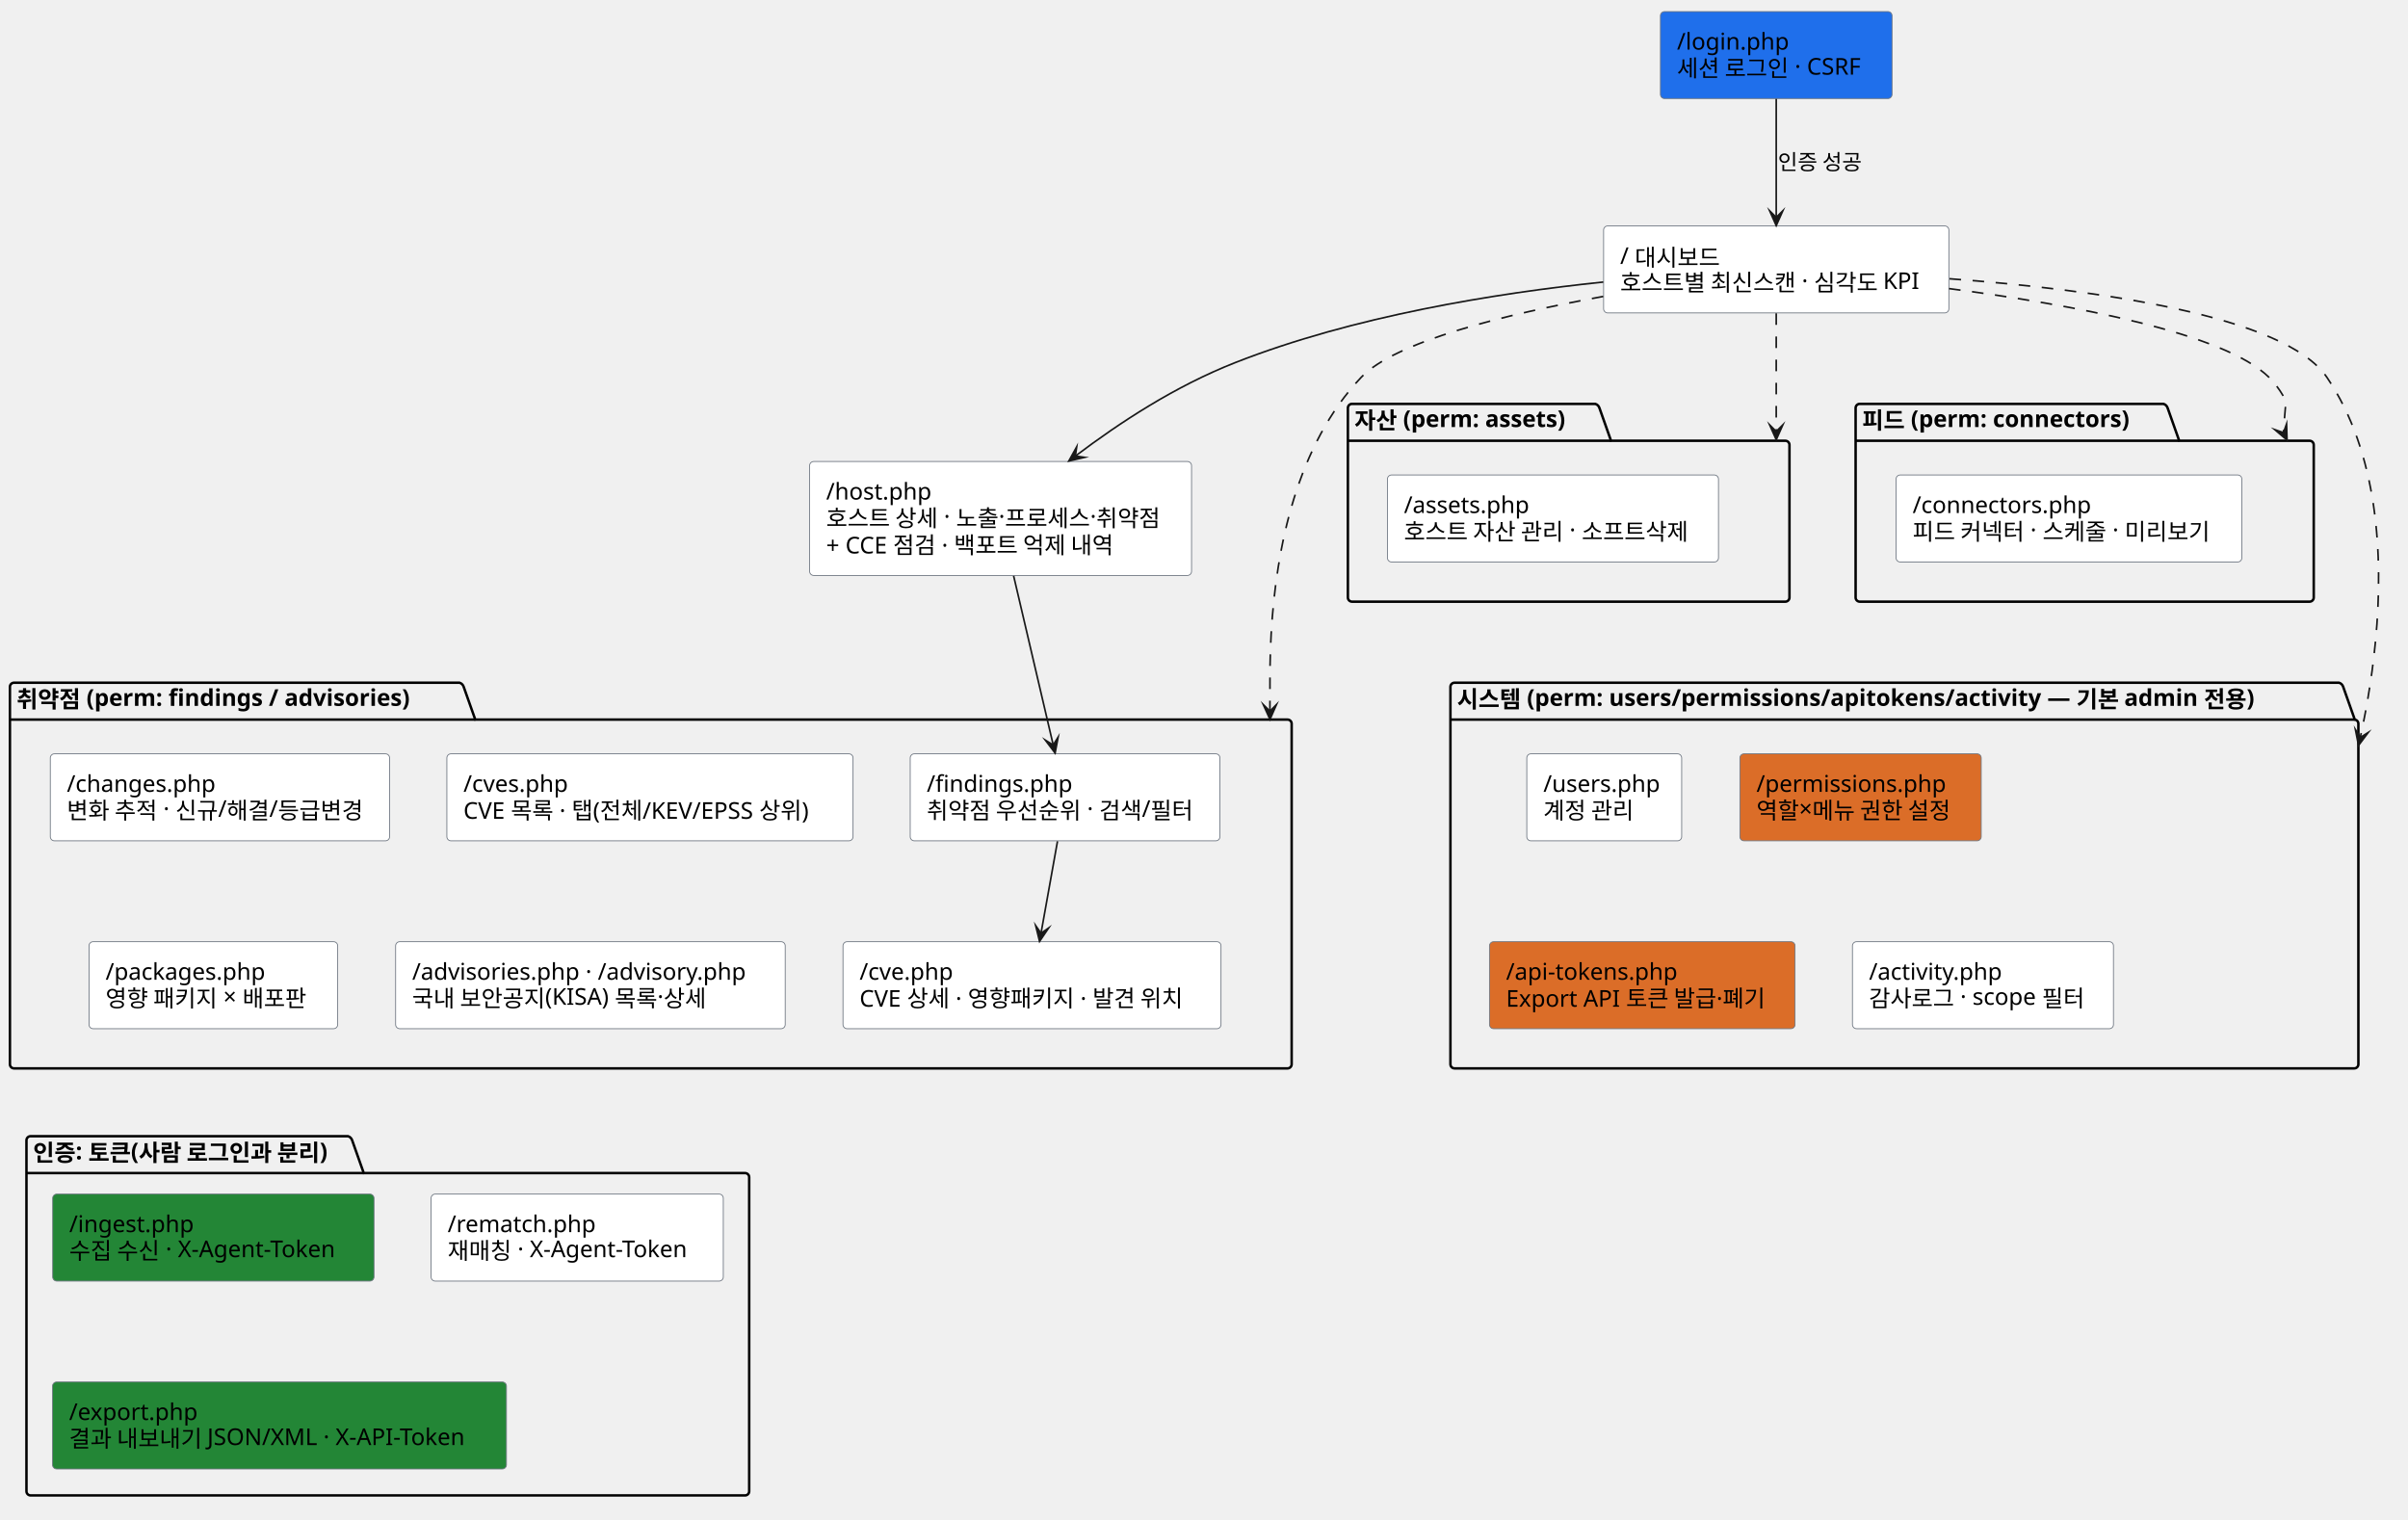
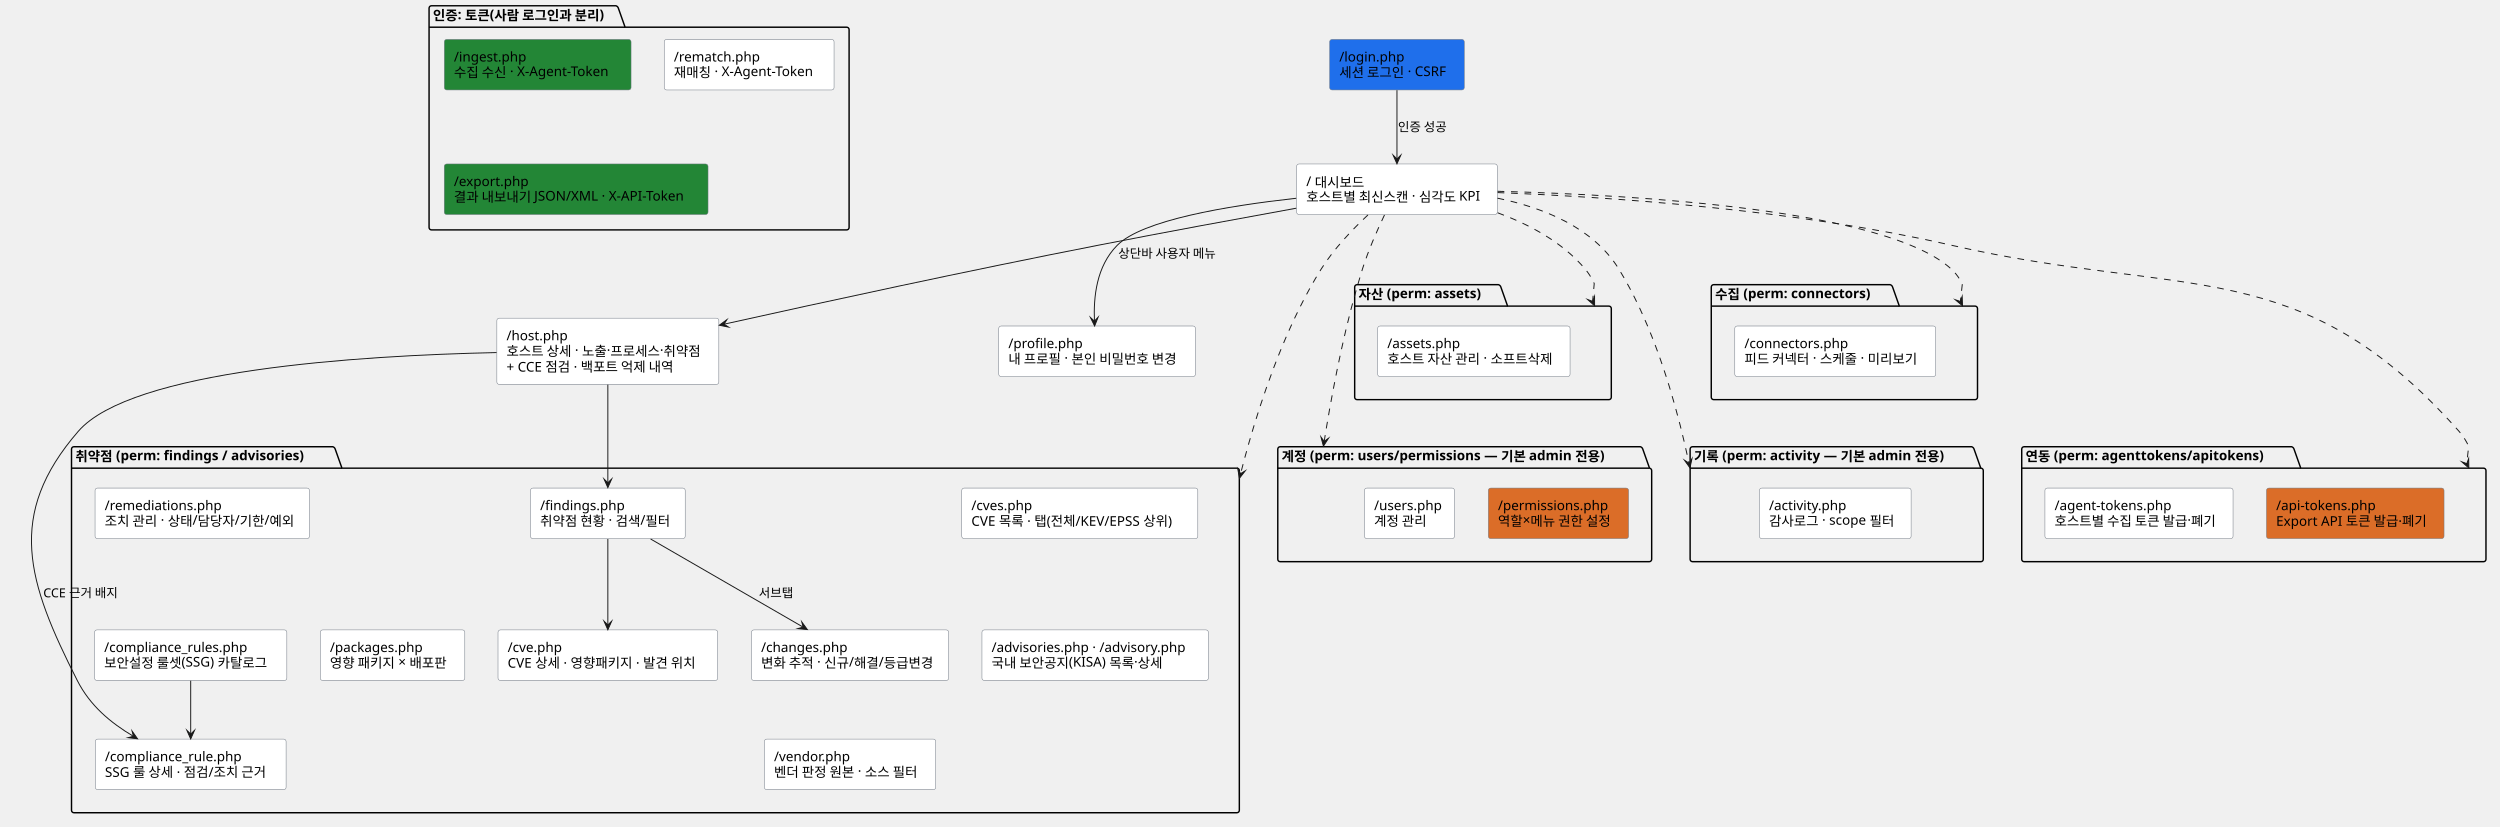
- <svg xmlns="http://www.w3.org/2000/svg" contentStyleType="text/css" data-diagram-type="DESCRIPTION" height="919px" preserveAspectRatio="none" style="width:1456px;height:919px;background:#FFFFFF;" version="1.1" viewBox="0 0 1456 919" width="1456px" zoomAndPan="magnify">
+ <svg xmlns="http://www.w3.org/2000/svg" contentStyleType="text/css" data-diagram-type="DESCRIPTION" height="860px" preserveAspectRatio="none" style="width:2601px;height:860px;background:#FFFFFF;" version="1.1" viewBox="0 0 2601 860" width="2601px" zoomAndPan="magnify">
  <defs />
  <g>
-     <g class="cluster" data-qualified-name="Vuln" data-source-line="14" id="ent0004">
-       <path d="M8.5,412.78 L277.868,412.78 A3.75,3.75 0 0 1 280.368,415.28 L287.368,435.077 L778.5,435.077 A2.5,2.5 0 0 1 781,437.577 L781,643.47 A2.5,2.5 0 0 1 778.5,645.97 L8.5,645.97 A2.5,2.5 0 0 1 6,643.47 L6,415.28 A2.5,2.5 0 0 1 8.5,412.78" fill="none" style="stroke:#000000;stroke-width:1.5;" />
-       <line style="stroke:#000000;stroke-width:1.5;" x1="6" x2="287.368" y1="435.077" y2="435.077" />
-       <text fill="#000000" font-family="sans-serif" font-size="14" font-weight="700" lengthAdjust="spacing" textLength="268.368" x="10" y="427.775">취약점 (perm: findings / advisories)</text>
-     </g>
-     <g class="cluster" data-qualified-name="Asset" data-source-line="23" id="ent0011">
-       <path d="M817.5,244.19 L964.606,244.19 A3.75,3.75 0 0 1 967.106,246.69 L974.106,266.487 L1079.5,266.487 A2.5,2.5 0 0 1 1082,268.987 L1082,361.28 A2.5,2.5 0 0 1 1079.5,363.78 L817.5,363.78 A2.5,2.5 0 0 1 815,361.28 L815,246.69 A2.5,2.5 0 0 1 817.5,244.19" fill="none" style="stroke:#000000;stroke-width:1.5;" />
-       <line style="stroke:#000000;stroke-width:1.5;" x1="815" x2="974.106" y1="266.487" y2="266.487" />
-       <text fill="#000000" font-family="sans-serif" font-size="14" font-weight="700" lengthAdjust="spacing" textLength="146.106" x="819" y="259.185">자산 (perm: assets)</text>
-     </g>
-     <g class="cluster" data-qualified-name="Feed" data-source-line="27" id="ent0013">
-       <path d="M1124.5,244.19 L1308.165,244.19 A3.75,3.75 0 0 1 1310.665,246.69 L1317.665,266.487 L1396.5,266.487 A2.5,2.5 0 0 1 1399,268.987 L1399,361.28 A2.5,2.5 0 0 1 1396.5,363.78 L1124.5,363.78 A2.5,2.5 0 0 1 1122,361.28 L1122,246.69 A2.5,2.5 0 0 1 1124.5,244.19" fill="none" style="stroke:#000000;stroke-width:1.5;" />
-       <line style="stroke:#000000;stroke-width:1.5;" x1="1122" x2="1317.665" y1="266.487" y2="266.487" />
-       <text fill="#000000" font-family="sans-serif" font-size="14" font-weight="700" lengthAdjust="spacing" textLength="182.665" x="1126" y="259.185">피드 (perm: connectors)</text>
-     </g>
-     <g class="cluster" data-qualified-name="Sys" data-source-line="31" id="ent0015">
-       <path d="M879.5,412.78 L1414.317,412.78 A3.75,3.75 0 0 1 1416.817,415.28 L1423.817,435.077 L1423.5,435.077 A2.5,2.5 0 0 1 1426,437.577 L1426,643.47 A2.5,2.5 0 0 1 1423.5,645.97 L879.5,645.97 A2.5,2.5 0 0 1 877,643.47 L877,415.28 A2.5,2.5 0 0 1 879.5,412.78" fill="none" style="stroke:#000000;stroke-width:1.5;" />
-       <line style="stroke:#000000;stroke-width:1.5;" x1="877" x2="1423.817" y1="435.077" y2="435.077" />
-       <text fill="#000000" font-family="sans-serif" font-size="14" font-weight="700" lengthAdjust="spacing" textLength="533.817" x="881" y="427.775">시스템 (perm: users/permissions/apitokens/activity — 기본 admin 전용)</text>
-     </g>
-     <g class="cluster" data-qualified-name="API" data-source-line="38" id="ent0020">
-       <path d="M18.5,686.97 L210.437,686.97 A3.75,3.75 0 0 1 212.937,689.47 L219.937,709.267 L450.5,709.267 A2.5,2.5 0 0 1 453,711.767 L453,901.66 A2.5,2.5 0 0 1 450.5,904.16 L18.5,904.16 A2.5,2.5 0 0 1 16,901.66 L16,689.47 A2.5,2.5 0 0 1 18.5,686.97" fill="none" style="stroke:#000000;stroke-width:1.5;" />
-       <line style="stroke:#000000;stroke-width:1.5;" x1="16" x2="219.937" y1="709.267" y2="709.267" />
-       <text fill="#000000" font-family="sans-serif" font-size="14" font-weight="700" lengthAdjust="spacing" textLength="190.937" x="20" y="701.965">인증: 토큰(사람 로그인과 분리)</text>
-     </g>
-     <g class="entity" data-qualified-name="Vuln.FIND" data-source-line="15" id="ent0005">
-       <rect fill="#FFFFFF" height="52.594" rx="2.5" ry="2.5" style="stroke:#6E7681;stroke-width:0.5;" width="187.277" x="550.36" y="455.78" />
-       <text fill="#000000" font-family="sans-serif" font-size="14" lengthAdjust="spacing" textLength="91.335" x="560.36" y="478.775">/findings.php</text>
-       <text fill="#000000" font-family="sans-serif" font-size="14" lengthAdjust="spacing" textLength="167.277" x="560.36" y="495.072">취약점 우선순위 · 검색/필터</text>
-     </g>
-     <g class="entity" data-qualified-name="Vuln.CHG" data-source-line="16" id="ent0006">
-       <rect fill="#FFFFFF" height="52.594" rx="2.5" ry="2.5" style="stroke:#6E7681;stroke-width:0.5;" width="205.154" x="30.42" y="455.78" />
-       <text fill="#000000" font-family="sans-serif" font-size="14" lengthAdjust="spacing" textLength="94.63" x="40.42" y="478.775">/changes.php</text>
-       <text fill="#000000" font-family="sans-serif" font-size="14" lengthAdjust="spacing" textLength="185.154" x="40.42" y="495.072">변화 추적 · 신규/해결/등급변경</text>
-     </g>
-     <g class="entity" data-qualified-name="Vuln.CVES" data-source-line="17" id="ent0007">
-       <rect fill="#FFFFFF" height="52.594" rx="2.5" ry="2.5" style="stroke:#6E7681;stroke-width:0.5;" width="245.591" x="270.2" y="455.78" />
-       <text fill="#000000" font-family="sans-serif" font-size="14" lengthAdjust="spacing" textLength="67.703" x="280.2" y="478.775">/cves.php</text>
-       <text fill="#000000" font-family="sans-serif" font-size="14" lengthAdjust="spacing" textLength="225.591" x="280.2" y="495.072">CVE 목록 · 탭(전체/KEV/EPSS 상위)</text>
-     </g>
-     <g class="entity" data-qualified-name="Vuln.CVE" data-source-line="18" id="ent0008">
-       <rect fill="#FFFFFF" height="52.594" rx="2.5" ry="2.5" style="stroke:#6E7681;stroke-width:0.5;" width="228.559" x="509.72" y="569.38" />
-       <text fill="#000000" font-family="sans-serif" font-size="14" lengthAdjust="spacing" textLength="60.409" x="519.72" y="592.375">/cve.php</text>
-       <text fill="#000000" font-family="sans-serif" font-size="14" lengthAdjust="spacing" textLength="208.559" x="519.72" y="608.672">CVE 상세 · 영향패키지 · 발견 위치</text>
-     </g>
-     <g class="entity" data-qualified-name="Vuln.PKG" data-source-line="19" id="ent0009">
-       <rect fill="#FFFFFF" height="52.594" rx="2.5" ry="2.5" style="stroke:#6E7681;stroke-width:0.5;" width="150.361" x="53.82" y="569.38" />
-       <text fill="#000000" font-family="sans-serif" font-size="14" lengthAdjust="spacing" textLength="102.457" x="63.82" y="592.375">/packages.php</text>
-       <text fill="#000000" font-family="sans-serif" font-size="14" lengthAdjust="spacing" textLength="130.361" x="63.82" y="608.672">영향 패키지 × 배포판</text>
-     </g>
-     <g class="entity" data-qualified-name="Vuln.ADV" data-source-line="20" id="ent0010">
-       <rect fill="#FFFFFF" height="52.594" rx="2.5" ry="2.5" style="stroke:#6E7681;stroke-width:0.5;" width="235.571" x="239.21" y="569.38" />
-       <text fill="#000000" font-family="sans-serif" font-size="14" lengthAdjust="spacing" textLength="215.571" x="249.21" y="592.375">/advisories.php · /advisory.php</text>
-       <text fill="#000000" font-family="sans-serif" font-size="14" lengthAdjust="spacing" textLength="187.647" x="249.21" y="608.672">국내 보안공지(KISA) 목록·상세</text>
-     </g>
-     <g class="entity" data-qualified-name="Asset.ASSETS" data-source-line="24" id="ent0012">
-       <rect fill="#FFFFFF" height="52.594" rx="2.5" ry="2.5" style="stroke:#6E7681;stroke-width:0.5;" width="200.17" x="838.91" y="287.19" />
-       <text fill="#000000" font-family="sans-serif" font-size="14" lengthAdjust="spacing" textLength="80.377" x="848.91" y="310.185">/assets.php</text>
-       <text fill="#000000" font-family="sans-serif" font-size="14" lengthAdjust="spacing" textLength="180.17" x="848.91" y="326.482">호스트 자산 관리 · 소프트삭제</text>
-     </g>
-     <g class="entity" data-qualified-name="Feed.CONN" data-source-line="28" id="ent0014">
-       <rect fill="#FFFFFF" height="52.594" rx="2.5" ry="2.5" style="stroke:#6E7681;stroke-width:0.5;" width="209.071" x="1146.46" y="287.19" />
-       <text fill="#000000" font-family="sans-serif" font-size="14" lengthAdjust="spacing" textLength="113.237" x="1156.46" y="310.185">/connectors.php</text>
-       <text fill="#000000" font-family="sans-serif" font-size="14" lengthAdjust="spacing" textLength="189.071" x="1156.46" y="326.482">피드 커넥터 · 스케줄 · 미리보기</text>
-     </g>
-     <g class="entity" data-qualified-name="Sys.USERS" data-source-line="32" id="ent0016">
-       <rect fill="#FFFFFF" height="52.594" rx="2.5" ry="2.5" style="stroke:#6E7681;stroke-width:0.5;" width="93.644" x="923.18" y="455.78" />
-       <text fill="#000000" font-family="sans-serif" font-size="14" lengthAdjust="spacing" textLength="73.644" x="933.18" y="478.775">/users.php</text>
-       <text fill="#000000" font-family="sans-serif" font-size="14" lengthAdjust="spacing" textLength="57.09" x="933.18" y="495.072">계정 관리</text>
-     </g>
-     <g class="entity" data-qualified-name="Sys.PERM" data-source-line="33" id="ent0017">
-       <rect fill="#DB6D28" height="52.594" rx="2.5" ry="2.5" style="stroke:#6E7681;stroke-width:0.5;" width="145.91" x="1052.04" y="455.78" />
-       <text fill="#000000" font-family="sans-serif" font-size="14" lengthAdjust="spacing" textLength="119.807" x="1062.04" y="478.775">/permissions.php</text>
-       <text fill="#000000" font-family="sans-serif" font-size="14" lengthAdjust="spacing" textLength="125.91" x="1062.04" y="495.072">역할×메뉴 권한 설정</text>
-     </g>
-     <g class="entity" data-qualified-name="Sys.TOK" data-source-line="34" id="ent0018">
-       <rect fill="#DB6D28" height="52.594" rx="2.5" ry="2.5" style="stroke:#6E7681;stroke-width:0.5;" width="184.737" x="900.63" y="569.38" />
-       <text fill="#000000" font-family="sans-serif" font-size="14" lengthAdjust="spacing" textLength="109.163" x="910.63" y="592.375">/api-tokens.php</text>
-       <text fill="#000000" font-family="sans-serif" font-size="14" lengthAdjust="spacing" textLength="164.737" x="910.63" y="608.672">Export API 토큰 발급·폐기</text>
-     </g>
-     <g class="entity" data-qualified-name="Sys.ACT" data-source-line="35" id="ent0019">
-       <rect fill="#FFFFFF" height="52.594" rx="2.5" ry="2.5" style="stroke:#6E7681;stroke-width:0.5;" width="157.817" x="1120.09" y="569.38" />
-       <text fill="#000000" font-family="sans-serif" font-size="14" lengthAdjust="spacing" textLength="87.418" x="1130.09" y="592.375">/activity.php</text>
-       <text fill="#000000" font-family="sans-serif" font-size="14" lengthAdjust="spacing" textLength="137.817" x="1130.09" y="608.672">감사로그 · scope 필터</text>
-     </g>
-     <g class="entity" data-qualified-name="API.ING" data-source-line="39" id="ent0021">
-       <rect fill="#238636" height="52.594" rx="2.5" ry="2.5" style="stroke:#6E7681;stroke-width:0.5;" width="194.285" x="31.86" y="721.97" />
-       <text fill="#000000" font-family="sans-serif" font-size="14" lengthAdjust="spacing" textLength="78.859" x="41.86" y="744.965">/ingest.php</text>
-       <text fill="#000000" font-family="sans-serif" font-size="14" lengthAdjust="spacing" textLength="174.285" x="41.86" y="761.262">수집 수신 · X-Agent-Token</text>
-     </g>
-     <g class="entity" data-qualified-name="API.REM" data-source-line="40" id="ent0022">
-       <rect fill="#FFFFFF" height="52.594" rx="2.5" ry="2.5" style="stroke:#6E7681;stroke-width:0.5;" width="176.675" x="260.66" y="721.97" />
-       <text fill="#000000" font-family="sans-serif" font-size="14" lengthAdjust="spacing" textLength="94.459" x="270.66" y="744.965">/rematch.php</text>
-       <text fill="#000000" font-family="sans-serif" font-size="14" lengthAdjust="spacing" textLength="156.675" x="270.66" y="761.262">재매칭 · X-Agent-Token</text>
-     </g>
-     <g class="entity" data-qualified-name="API.EXP" data-source-line="41" id="ent0023">
-       <rect fill="#238636" height="52.594" rx="2.5" ry="2.5" style="stroke:#6E7681;stroke-width:0.5;" width="274.459" x="31.77" y="835.57" />
-       <text fill="#000000" font-family="sans-serif" font-size="14" lengthAdjust="spacing" textLength="81.409" x="41.77" y="858.565">/export.php</text>
-       <text fill="#000000" font-family="sans-serif" font-size="14" lengthAdjust="spacing" textLength="254.459" x="41.77" y="874.862">결과 내보내기 JSON/XML · X-API-Token</text>
+     <g class="cluster" data-qualified-name="Vuln" data-source-line="16" id="ent0005">
+       <path d="M76.9,464.78 L346.267,464.78 A3.75,3.75 0 0 1 348.767,467.28 L355.767,487.077 L1286.9,487.077 A2.5,2.5 0 0 1 1289.4,489.577 L1289.4,843.06 A2.5,2.5 0 0 1 1286.9,845.56 L76.9,845.56 A2.5,2.5 0 0 1 74.4,843.06 L74.4,467.28 A2.5,2.5 0 0 1 76.9,464.78" fill="none" style="stroke:#000000;stroke-width:1.5;" />
+       <line style="stroke:#000000;stroke-width:1.5;" x1="74.4" x2="355.767" y1="487.077" y2="487.077" />
+       <text fill="#000000" font-family="sans-serif" font-size="14" font-weight="700" lengthAdjust="spacing" textLength="268.368" x="78.4" y="479.775">취약점 (perm: findings / advisories)</text>
+     </g>
+     <g class="cluster" data-qualified-name="Asset" data-source-line="29" id="ent0016">
+       <path d="M1411.9,296.18 L1559.006,296.18 A3.75,3.75 0 0 1 1561.506,298.68 L1568.506,318.477 L1673.9,318.477 A2.5,2.5 0 0 1 1676.4,320.977 L1676.4,413.28 A2.5,2.5 0 0 1 1673.9,415.78 L1411.9,415.78 A2.5,2.5 0 0 1 1409.4,413.28 L1409.4,298.68 A2.5,2.5 0 0 1 1411.9,296.18" fill="none" style="stroke:#000000;stroke-width:1.5;" />
+       <line style="stroke:#000000;stroke-width:1.5;" x1="1409.4" x2="1568.506" y1="318.477" y2="318.477" />
+       <text fill="#000000" font-family="sans-serif" font-size="14" font-weight="700" lengthAdjust="spacing" textLength="146.106" x="1413.4" y="311.175">자산 (perm: assets)</text>
+     </g>
+     <g class="cluster" data-qualified-name="Feed" data-source-line="33" id="ent0018">
+       <path d="M1782.9,296.18 L1966.565,296.18 A3.75,3.75 0 0 1 1969.065,298.68 L1976.065,318.477 L2054.9,318.477 A2.5,2.5 0 0 1 2057.4,320.977 L2057.4,413.28 A2.5,2.5 0 0 1 2054.9,415.78 L1782.9,415.78 A2.5,2.5 0 0 1 1780.4,413.28 L1780.4,298.68 A2.5,2.5 0 0 1 1782.9,296.18" fill="none" style="stroke:#000000;stroke-width:1.5;" />
+       <line style="stroke:#000000;stroke-width:1.5;" x1="1780.4" x2="1976.065" y1="318.477" y2="318.477" />
+       <text fill="#000000" font-family="sans-serif" font-size="14" font-weight="700" lengthAdjust="spacing" textLength="182.665" x="1784.4" y="311.175">수집 (perm: connectors)</text>
+     </g>
+     <g class="cluster" data-qualified-name="Acct" data-source-line="37" id="ent0020">
+       <path d="M1331.9,464.78 L1706.666,464.78 A3.75,3.75 0 0 1 1709.166,467.28 L1716.166,487.077 L1715.9,487.077 A2.5,2.5 0 0 1 1718.4,489.577 L1718.4,581.87 A2.5,2.5 0 0 1 1715.9,584.37 L1331.9,584.37 A2.5,2.5 0 0 1 1329.4,581.87 L1329.4,467.28 A2.5,2.5 0 0 1 1331.9,464.78" fill="none" style="stroke:#000000;stroke-width:1.5;" />
+       <line style="stroke:#000000;stroke-width:1.5;" x1="1329.4" x2="1716.166" y1="487.077" y2="487.077" />
+       <text fill="#000000" font-family="sans-serif" font-size="14" font-weight="700" lengthAdjust="spacing" textLength="373.766" x="1333.4" y="479.775">계정 (perm: users/permissions — 기본 admin 전용)</text>
+     </g>
+     <g class="cluster" data-qualified-name="Integ" data-source-line="42" id="ent0023">
+       <path d="M2105.9,464.78 L2384.208,464.78 A3.75,3.75 0 0 1 2386.708,467.28 L2393.708,487.077 L2583.9,487.077 A2.5,2.5 0 0 1 2586.4,489.577 L2586.4,581.87 A2.5,2.5 0 0 1 2583.9,584.37 L2105.9,584.37 A2.5,2.5 0 0 1 2103.4,581.87 L2103.4,467.28 A2.5,2.5 0 0 1 2105.9,464.78" fill="none" style="stroke:#000000;stroke-width:1.5;" />
+       <line style="stroke:#000000;stroke-width:1.5;" x1="2103.4" x2="2393.708" y1="487.077" y2="487.077" />
+       <text fill="#000000" font-family="sans-serif" font-size="14" font-weight="700" lengthAdjust="spacing" textLength="277.308" x="2107.4" y="479.775">연동 (perm: agenttokens/apitokens)</text>
+     </g>
+     <g class="cluster" data-qualified-name="Rec" data-source-line="47" id="ent0026">
+       <path d="M1760.9,464.78 L2051.311,464.78 A3.75,3.75 0 0 1 2053.811,467.28 L2060.811,487.077 L2060.9,487.077 A2.5,2.5 0 0 1 2063.4,489.577 L2063.4,581.87 A2.5,2.5 0 0 1 2060.9,584.37 L1760.9,584.37 A2.5,2.5 0 0 1 1758.4,581.87 L1758.4,467.28 A2.5,2.5 0 0 1 1760.9,464.78" fill="none" style="stroke:#000000;stroke-width:1.5;" />
+       <line style="stroke:#000000;stroke-width:1.5;" x1="1758.4" x2="2060.811" y1="487.077" y2="487.077" />
+       <text fill="#000000" font-family="sans-serif" font-size="14" font-weight="700" lengthAdjust="spacing" textLength="289.411" x="1762.4" y="479.775">기록 (perm: activity — 기본 admin 전용)</text>
+     </g>
+     <g class="cluster" data-qualified-name="API" data-source-line="51" id="ent0028">
+       <path d="M448.9,6 L640.837,6 A3.75,3.75 0 0 1 643.337,8.5 L650.337,28.297 L880.9,28.297 A2.5,2.5 0 0 1 883.4,30.797 L883.4,236.68 A2.5,2.5 0 0 1 880.9,239.18 L448.9,239.18 A2.5,2.5 0 0 1 446.4,236.68 L446.4,8.5 A2.5,2.5 0 0 1 448.9,6" fill="none" style="stroke:#000000;stroke-width:1.5;" />
+       <line style="stroke:#000000;stroke-width:1.5;" x1="446.4" x2="650.337" y1="28.297" y2="28.297" />
+       <text fill="#000000" font-family="sans-serif" font-size="14" font-weight="700" lengthAdjust="spacing" textLength="190.937" x="450.4" y="20.995">인증: 토큰(사람 로그인과 분리)</text>
+     </g>
+     <g class="entity" data-qualified-name="Vuln.FIND" data-source-line="17" id="ent0006">
+       <rect fill="#FFFFFF" height="52.594" rx="2.5" ry="2.5" style="stroke:#6E7681;stroke-width:0.5;" width="160.957" x="551.93" y="507.78" />
+       <text fill="#000000" font-family="sans-serif" font-size="14" lengthAdjust="spacing" textLength="91.335" x="561.93" y="530.775">/findings.php</text>
+       <text fill="#000000" font-family="sans-serif" font-size="14" lengthAdjust="spacing" textLength="140.957" x="561.93" y="547.072">취약점 현황 · 검색/필터</text>
+     </g>
+     <g class="entity" data-qualified-name="Vuln.CHG" data-source-line="18" id="ent0007">
+       <rect fill="#FFFFFF" height="52.594" rx="2.5" ry="2.5" style="stroke:#6E7681;stroke-width:0.5;" width="205.154" x="781.83" y="655.37" />
+       <text fill="#000000" font-family="sans-serif" font-size="14" lengthAdjust="spacing" textLength="94.63" x="791.83" y="678.365">/changes.php</text>
+       <text fill="#000000" font-family="sans-serif" font-size="14" lengthAdjust="spacing" textLength="185.154" x="791.83" y="694.662">변화 추적 · 신규/해결/등급변경</text>
+     </g>
+     <g class="entity" data-qualified-name="Vuln.REMED" data-source-line="19" id="ent0008">
+       <rect fill="#FFFFFF" height="52.594" rx="2.5" ry="2.5" style="stroke:#6E7681;stroke-width:0.5;" width="223.03" x="98.89" y="507.78" />
+       <text fill="#000000" font-family="sans-serif" font-size="14" lengthAdjust="spacing" textLength="127.9" x="108.89" y="530.775">/remediations.php</text>
+       <text fill="#000000" font-family="sans-serif" font-size="14" lengthAdjust="spacing" textLength="203.03" x="108.89" y="547.072">조치 관리 · 상태/담당자/기한/예외</text>
+     </g>
+     <g class="entity" data-qualified-name="Vuln.CVES" data-source-line="20" id="ent0009">
+       <rect fill="#FFFFFF" height="52.594" rx="2.5" ry="2.5" style="stroke:#6E7681;stroke-width:0.5;" width="245.591" x="1000.61" y="507.78" />
+       <text fill="#000000" font-family="sans-serif" font-size="14" lengthAdjust="spacing" textLength="67.703" x="1010.61" y="530.775">/cves.php</text>
+       <text fill="#000000" font-family="sans-serif" font-size="14" lengthAdjust="spacing" textLength="225.591" x="1010.61" y="547.072">CVE 목록 · 탭(전체/KEV/EPSS 상위)</text>
+     </g>
+     <g class="entity" data-qualified-name="Vuln.CVE" data-source-line="21" id="ent0010">
+       <rect fill="#FFFFFF" height="52.594" rx="2.5" ry="2.5" style="stroke:#6E7681;stroke-width:0.5;" width="228.559" x="518.13" y="655.37" />
+       <text fill="#000000" font-family="sans-serif" font-size="14" lengthAdjust="spacing" textLength="60.409" x="528.13" y="678.365">/cve.php</text>
+       <text fill="#000000" font-family="sans-serif" font-size="14" lengthAdjust="spacing" textLength="208.559" x="528.13" y="694.662">CVE 상세 · 영향패키지 · 발견 위치</text>
+     </g>
+     <g class="entity" data-qualified-name="Vuln.PKG" data-source-line="22" id="ent0011">
+       <rect fill="#FFFFFF" height="52.594" rx="2.5" ry="2.5" style="stroke:#6E7681;stroke-width:0.5;" width="150.361" x="333.22" y="655.37" />
+       <text fill="#000000" font-family="sans-serif" font-size="14" lengthAdjust="spacing" textLength="102.457" x="343.22" y="678.365">/packages.php</text>
+       <text fill="#000000" font-family="sans-serif" font-size="14" lengthAdjust="spacing" textLength="130.361" x="343.22" y="694.662">영향 패키지 × 배포판</text>
+     </g>
+     <g class="entity" data-qualified-name="Vuln.VEND" data-source-line="23" id="ent0012">
+       <rect fill="#FFFFFF" height="52.594" rx="2.5" ry="2.5" style="stroke:#6E7681;stroke-width:0.5;" width="178.301" x="795.25" y="768.97" />
+       <text fill="#000000" font-family="sans-serif" font-size="14" lengthAdjust="spacing" textLength="84.793" x="805.25" y="791.965">/vendor.php</text>
+       <text fill="#000000" font-family="sans-serif" font-size="14" lengthAdjust="spacing" textLength="158.301" x="805.25" y="808.262">벤더 판정 원본 · 소스 필터</text>
+     </g>
+     <g class="entity" data-qualified-name="Vuln.CRULES" data-source-line="24" id="ent0013">
+       <rect fill="#FFFFFF" height="52.594" rx="2.5" ry="2.5" style="stroke:#6E7681;stroke-width:0.5;" width="200.046" x="98.38" y="655.37" />
+       <text fill="#000000" font-family="sans-serif" font-size="14" lengthAdjust="spacing" textLength="157.568" x="108.38" y="678.365">/compliance_rules.php</text>
+       <text fill="#000000" font-family="sans-serif" font-size="14" lengthAdjust="spacing" textLength="180.046" x="108.38" y="694.662">보안설정 룰셋(SSG) 카탈로그</text>
+     </g>
+     <g class="entity" data-qualified-name="Vuln.CRULE" data-source-line="25" id="ent0014">
+       <rect fill="#FFFFFF" height="52.594" rx="2.5" ry="2.5" style="stroke:#6E7681;stroke-width:0.5;" width="198.48" x="99.17" y="768.97" />
+       <text fill="#000000" font-family="sans-serif" font-size="14" lengthAdjust="spacing" textLength="150.274" x="109.17" y="791.965">/compliance_rule.php</text>
+       <text fill="#000000" font-family="sans-serif" font-size="14" lengthAdjust="spacing" textLength="178.48" x="109.17" y="808.262">SSG 룰 상세 · 점검/조치 근거</text>
+     </g>
+     <g class="entity" data-qualified-name="Vuln.ADV" data-source-line="26" id="ent0015">
+       <rect fill="#FFFFFF" height="52.594" rx="2.5" ry="2.5" style="stroke:#6E7681;stroke-width:0.5;" width="235.571" x="1021.62" y="655.37" />
+       <text fill="#000000" font-family="sans-serif" font-size="14" lengthAdjust="spacing" textLength="215.571" x="1031.62" y="678.365">/advisories.php · /advisory.php</text>
+       <text fill="#000000" font-family="sans-serif" font-size="14" lengthAdjust="spacing" textLength="187.647" x="1031.62" y="694.662">국내 보안공지(KISA) 목록·상세</text>
+     </g>
+     <g class="entity" data-qualified-name="Asset.ASSETS" data-source-line="30" id="ent0017">
+       <rect fill="#FFFFFF" height="52.594" rx="2.5" ry="2.5" style="stroke:#6E7681;stroke-width:0.5;" width="200.17" x="1433.32" y="339.18" />
+       <text fill="#000000" font-family="sans-serif" font-size="14" lengthAdjust="spacing" textLength="80.377" x="1443.32" y="362.175">/assets.php</text>
+       <text fill="#000000" font-family="sans-serif" font-size="14" lengthAdjust="spacing" textLength="180.17" x="1443.32" y="378.472">호스트 자산 관리 · 소프트삭제</text>
+     </g>
+     <g class="entity" data-qualified-name="Feed.CONN" data-source-line="34" id="ent0019">
+       <rect fill="#FFFFFF" height="52.594" rx="2.5" ry="2.5" style="stroke:#6E7681;stroke-width:0.5;" width="209.071" x="1804.87" y="339.18" />
+       <text fill="#000000" font-family="sans-serif" font-size="14" lengthAdjust="spacing" textLength="113.237" x="1814.87" y="362.175">/connectors.php</text>
+       <text fill="#000000" font-family="sans-serif" font-size="14" lengthAdjust="spacing" textLength="189.071" x="1814.87" y="378.472">피드 커넥터 · 스케줄 · 미리보기</text>
+     </g>
+     <g class="entity" data-qualified-name="Acct.USERS" data-source-line="38" id="ent0021">
+       <rect fill="#FFFFFF" height="52.594" rx="2.5" ry="2.5" style="stroke:#6E7681;stroke-width:0.5;" width="93.644" x="1419.58" y="507.78" />
+       <text fill="#000000" font-family="sans-serif" font-size="14" lengthAdjust="spacing" textLength="73.644" x="1429.58" y="530.775">/users.php</text>
+       <text fill="#000000" font-family="sans-serif" font-size="14" lengthAdjust="spacing" textLength="57.09" x="1429.58" y="547.072">계정 관리</text>
+     </g>
+     <g class="entity" data-qualified-name="Acct.PERM" data-source-line="39" id="ent0022">
+       <rect fill="#DB6D28" height="52.594" rx="2.5" ry="2.5" style="stroke:#6E7681;stroke-width:0.5;" width="145.91" x="1548.45" y="507.78" />
+       <text fill="#000000" font-family="sans-serif" font-size="14" lengthAdjust="spacing" textLength="119.807" x="1558.45" y="530.775">/permissions.php</text>
+       <text fill="#000000" font-family="sans-serif" font-size="14" lengthAdjust="spacing" textLength="125.91" x="1558.45" y="547.072">역할×메뉴 권한 설정</text>
+     </g>
+     <g class="entity" data-qualified-name="Integ.ATOK" data-source-line="43" id="ent0024">
+       <rect fill="#FFFFFF" height="52.594" rx="2.5" ry="2.5" style="stroke:#6E7681;stroke-width:0.5;" width="195.72" x="2127.54" y="507.78" />
+       <text fill="#000000" font-family="sans-serif" font-size="14" lengthAdjust="spacing" textLength="128.249" x="2137.54" y="530.775">/agent-tokens.php</text>
+       <text fill="#000000" font-family="sans-serif" font-size="14" lengthAdjust="spacing" textLength="175.72" x="2137.54" y="547.072">호스트별 수집 토큰 발급·폐기</text>
+     </g>
+     <g class="entity" data-qualified-name="Integ.TOK" data-source-line="44" id="ent0025">
+       <rect fill="#DB6D28" height="52.594" rx="2.5" ry="2.5" style="stroke:#6E7681;stroke-width:0.5;" width="184.737" x="2358.04" y="507.78" />
+       <text fill="#000000" font-family="sans-serif" font-size="14" lengthAdjust="spacing" textLength="109.163" x="2368.04" y="530.775">/api-tokens.php</text>
+       <text fill="#000000" font-family="sans-serif" font-size="14" lengthAdjust="spacing" textLength="164.737" x="2368.04" y="547.072">Export API 토큰 발급·폐기</text>
+     </g>
+     <g class="entity" data-qualified-name="Rec.ACT" data-source-line="48" id="ent0027">
+       <rect fill="#FFFFFF" height="52.594" rx="2.5" ry="2.5" style="stroke:#6E7681;stroke-width:0.5;" width="157.817" x="1830.5" y="507.78" />
+       <text fill="#000000" font-family="sans-serif" font-size="14" lengthAdjust="spacing" textLength="87.418" x="1840.5" y="530.775">/activity.php</text>
+       <text fill="#000000" font-family="sans-serif" font-size="14" lengthAdjust="spacing" textLength="137.817" x="1840.5" y="547.072">감사로그 · scope 필터</text>
+     </g>
+     <g class="entity" data-qualified-name="API.ING" data-source-line="52" id="ent0029">
+       <rect fill="#238636" height="52.594" rx="2.5" ry="2.5" style="stroke:#6E7681;stroke-width:0.5;" width="194.285" x="462.26" y="41" />
+       <text fill="#000000" font-family="sans-serif" font-size="14" lengthAdjust="spacing" textLength="78.859" x="472.26" y="63.995">/ingest.php</text>
+       <text fill="#000000" font-family="sans-serif" font-size="14" lengthAdjust="spacing" textLength="174.285" x="472.26" y="80.292">수집 수신 · X-Agent-Token</text>
+     </g>
+     <g class="entity" data-qualified-name="API.REM" data-source-line="53" id="ent0030">
+       <rect fill="#FFFFFF" height="52.594" rx="2.5" ry="2.5" style="stroke:#6E7681;stroke-width:0.5;" width="176.675" x="691.07" y="41" />
+       <text fill="#000000" font-family="sans-serif" font-size="14" lengthAdjust="spacing" textLength="94.459" x="701.07" y="63.995">/rematch.php</text>
+       <text fill="#000000" font-family="sans-serif" font-size="14" lengthAdjust="spacing" textLength="156.675" x="701.07" y="80.292">재매칭 · X-Agent-Token</text>
+     </g>
+     <g class="entity" data-qualified-name="API.EXP" data-source-line="54" id="ent0031">
+       <rect fill="#238636" height="52.594" rx="2.5" ry="2.5" style="stroke:#6E7681;stroke-width:0.5;" width="274.459" x="462.18" y="170.59" />
+       <text fill="#000000" font-family="sans-serif" font-size="14" lengthAdjust="spacing" textLength="81.409" x="472.18" y="193.585">/export.php</text>
+       <text fill="#000000" font-family="sans-serif" font-size="14" lengthAdjust="spacing" textLength="254.459" x="472.18" y="209.882">결과 내보내기 JSON/XML · X-API-Token</text>
    </g>
    <g class="entity" data-qualified-name="LOGIN" data-source-line="10" id="ent0001">
-       <rect fill="#1F6FEB" height="52.594" rx="2.5" ry="2.5" style="stroke:#6E7681;stroke-width:0.5;" width="140.043" x="1003.98" y="7" />
-       <text fill="#000000" font-family="sans-serif" font-size="14" lengthAdjust="spacing" textLength="69.918" x="1013.98" y="29.995">/login.php</text>
-       <text fill="#000000" font-family="sans-serif" font-size="14" lengthAdjust="spacing" textLength="120.043" x="1013.98" y="46.292">세션 로그인 · CSRF</text>
+       <rect fill="#1F6FEB" height="52.594" rx="2.5" ry="2.5" style="stroke:#6E7681;stroke-width:0.5;" width="140.043" x="1383.38" y="41" />
+       <text fill="#000000" font-family="sans-serif" font-size="14" lengthAdjust="spacing" textLength="69.918" x="1393.38" y="63.995">/login.php</text>
+       <text fill="#000000" font-family="sans-serif" font-size="14" lengthAdjust="spacing" textLength="120.043" x="1393.38" y="80.292">세션 로그인 · CSRF</text>
    </g>
    <g class="entity" data-qualified-name="DASH" data-source-line="11" id="ent0002">
-       <rect fill="#FFFFFF" height="52.594" rx="2.5" ry="2.5" style="stroke:#6E7681;stroke-width:0.5;" width="208.762" x="969.62" y="136.6" />
-       <text fill="#000000" font-family="sans-serif" font-size="14" lengthAdjust="spacing" textLength="61.807" x="979.62" y="159.595">/ 대시보드</text>
-       <text fill="#000000" font-family="sans-serif" font-size="14" lengthAdjust="spacing" textLength="188.762" x="979.62" y="175.892">호스트별 최신스캔 · 심각도 KPI</text>
+       <rect fill="#FFFFFF" height="52.594" rx="2.5" ry="2.5" style="stroke:#6E7681;stroke-width:0.5;" width="208.762" x="1349.02" y="170.59" />
+       <text fill="#000000" font-family="sans-serif" font-size="14" lengthAdjust="spacing" textLength="61.807" x="1359.02" y="193.585">/ 대시보드</text>
+       <text fill="#000000" font-family="sans-serif" font-size="14" lengthAdjust="spacing" textLength="188.762" x="1359.02" y="209.882">호스트별 최신스캔 · 심각도 KPI</text>
    </g>
    <g class="entity" data-qualified-name="HOST" data-source-line="12" id="ent0003">
-       <rect fill="#FFFFFF" height="68.891" rx="2.5" ry="2.5" style="stroke:#6E7681;stroke-width:0.5;" width="230.94" x="489.53" y="279.04" />
-       <text fill="#000000" font-family="sans-serif" font-size="14" lengthAdjust="spacing" textLength="66.035" x="499.53" y="302.035">/host.php</text>
-       <text fill="#000000" font-family="sans-serif" font-size="14" lengthAdjust="spacing" textLength="210.94" x="499.53" y="318.332">호스트 상세 · 노출·프로세스·취약점</text>
-       <text fill="#000000" font-family="sans-serif" font-size="14" lengthAdjust="spacing" textLength="189.718" x="499.53" y="334.629">+ CCE 점검 · 백포트 억제 내역</text>
-     </g>
-     <g class="link" data-entity-1="ent0001" data-entity-2="ent0002" data-link-type="dependency" data-source-line="44" id="lnk24">
-       <path d="M1074,59.81 C1074,82.07 1074,109.18 1074,131.42" fill="none" id="LOGIN-to-DASH" style="stroke:#181818;stroke-width:1;" />
-       <polygon fill="#181818" points="1074,136.42,1078,127.42,1074,131.42,1070,127.42,1074,136.42" style="stroke:#181818;stroke-width:1;stroke-linejoin:miter;stroke-miterlimit:10;" />
-       <text fill="#000000" font-family="sans-serif" font-size="13" lengthAdjust="spacing" textLength="53.012" x="1075" y="102.667">인증 성공</text>
-     </g>
-     <g class="link" data-entity-1="ent0002" data-entity-2="ent0003" data-link-type="dependency" data-source-line="46" id="lnk25">
-       <path d="M969.43,170.53 C903.75,177.35 818.27,191.19 747,219.19 C710.35,233.59 677.303,255.341 650.243,275.731" fill="none" id="DASH-to-HOST" style="stroke:#181818;stroke-width:1;" />
-       <polygon fill="#181818" points="646.25,278.74,655.845,276.519,650.243,275.731,651.031,270.129,646.25,278.74" style="stroke:#181818;stroke-width:1;stroke-linejoin:miter;stroke-miterlimit:10;" />
-     </g>
-     <g class="link" data-entity-1="ent0003" data-entity-2="ent0005" data-link-type="dependency" data-source-line="47" id="lnk26">
-       <path d="M612.89,348.2 C620.3,379.86 630.09,421.682 636.83,450.452" fill="none" id="HOST-to-FIND" style="stroke:#181818;stroke-width:1;" />
-       <polygon fill="#181818" points="637.97,455.32,639.812,445.645,636.83,450.452,632.023,447.47,637.97,455.32" style="stroke:#181818;stroke-width:1;stroke-linejoin:miter;stroke-miterlimit:10;" />
-     </g>
-     <g class="link" data-entity-1="ent0005" data-entity-2="ent0008" data-link-type="dependency" data-source-line="48" id="lnk27">
-       <path d="M639.41,508.68 C636.16,526.83 632.69,546.148 629.45,564.268" fill="none" id="FIND-to-CVE" style="stroke:#181818;stroke-width:1;" />
-       <polygon fill="#181818" points="628.57,569.19,634.092,561.035,629.45,564.268,626.217,559.626,628.57,569.19" style="stroke:#181818;stroke-width:1;stroke-linejoin:miter;stroke-miterlimit:10;" />
-     </g>
-     <g class="link" data-entity-1="ent0002" data-entity-2="ent0004" data-link-type="dependency" data-source-line="50" id="lnk28">
-       <path d="M969.41,179.23 C910,190.08 843.48,206.54 823,228.19 C784.25,269.155 771.533,331.058 768.609,383.364 C768.243,389.902 768.031,396.29 767.94,402.469 C767.894,405.558 767.879,408.596 767.89,411.573 C767.891,411.945 767.863,429.613 767.866,429.983" fill="none" id="DASH-to-Vuln" style="stroke:#181818;stroke-width:1;stroke-dasharray:7,7;" />
-       <polygon fill="#181818" points="767.895,434.983,771.842,425.959,767.866,429.983,763.842,426.007,767.895,434.983" style="stroke:#181818;stroke-width:1;stroke-linejoin:miter;stroke-miterlimit:10;" />
-     </g>
-     <g class="link" data-entity-1="ent0002" data-entity-2="ent0011" data-link-type="dependency" data-source-line="51" id="lnk29">
-       <path d="M1074,189.44 C1074,199.895 1074,212.656 1074,225.956 C1074,229.28 1074,232.639 1074,236.003 C1074,237.685 1074,239.369 1074,241.051 C1074,241.892 1074,260.029 1074,260.868" fill="none" id="DASH-to-Asset" style="stroke:#181818;stroke-width:1;stroke-dasharray:7,7;" />
-       <polygon fill="#181818" points="1074,265.868,1078,256.868,1074,260.868,1070,256.868,1074,265.868" style="stroke:#181818;stroke-width:1;stroke-linejoin:miter;stroke-miterlimit:10;" />
-     </g>
-     <g class="link" data-entity-1="ent0002" data-entity-2="ent0013" data-link-type="dependency" data-source-line="52" id="lnk30">
-       <path d="M1178.5,174.49 C1253.08,184.2 1344.79,201.23 1372,228.19 C1375.304,231.464 1378.086,235.181 1380.424,239.186 C1381.009,240.187 1381.566,241.206 1382.096,242.241 C1382.361,242.758 1380.455,261.069 1380.707,261.594" fill="none" id="DASH-to-Feed" style="stroke:#181818;stroke-width:1;stroke-dasharray:7,7;" />
-       <polygon fill="#181818" points="1382.872,266.101,1382.582,256.257,1380.707,261.594,1375.37,259.72,1382.872,266.101" style="stroke:#181818;stroke-width:1;stroke-linejoin:miter;stroke-miterlimit:10;" />
-     </g>
-     <g class="link" data-entity-1="ent0002" data-entity-2="ent0015" data-link-type="dependency" data-source-line="53" id="lnk31">
-       <path d="M1178.78,168.54 C1266.6,175.07 1381.6,190.72 1407,228.19 C1438.07,274.025 1441.22,336.005 1436.408,387.134 C1435.204,399.916 1433.504,412.02 1431.617,423.024 C1430.674,428.526 1429.684,433.753 1428.687,438.652 C1428.188,441.102 1427.688,443.469 1427.19,445.749 C1426.941,446.888 1426.693,448.006 1426.447,449.1 C1426.323,449.647 1427.316,445.315 1427.193,445.851" fill="none" id="DASH-to-Sys" style="stroke:#181818;stroke-width:1;stroke-dasharray:7,7;" />
-       <polygon fill="#181818" points="1426.078,450.724,1431.985,442.843,1427.193,445.851,1424.186,441.059,1426.078,450.724" style="stroke:#181818;stroke-width:1;stroke-linejoin:miter;stroke-miterlimit:10;" />
+       <rect fill="#FFFFFF" height="68.891" rx="2.5" ry="2.5" style="stroke:#6E7681;stroke-width:0.5;" width="230.94" x="516.93" y="331.04" />
+       <text fill="#000000" font-family="sans-serif" font-size="14" lengthAdjust="spacing" textLength="66.035" x="526.93" y="354.035">/host.php</text>
+       <text fill="#000000" font-family="sans-serif" font-size="14" lengthAdjust="spacing" textLength="210.94" x="526.93" y="370.332">호스트 상세 · 노출·프로세스·취약점</text>
+       <text fill="#000000" font-family="sans-serif" font-size="14" lengthAdjust="spacing" textLength="189.718" x="526.93" y="386.629">+ CCE 점검 · 백포트 억제 내역</text>
+     </g>
+     <g class="entity" data-qualified-name="PROF" data-source-line="14" id="ent0004">
+       <rect fill="#FFFFFF" height="52.594" rx="2.5" ry="2.5" style="stroke:#6E7681;stroke-width:0.5;" width="204.62" x="1039.09" y="339.18" />
+       <text fill="#000000" font-family="sans-serif" font-size="14" lengthAdjust="spacing" textLength="80.343" x="1049.09" y="362.175">/profile.php</text>
+       <text fill="#000000" font-family="sans-serif" font-size="14" lengthAdjust="spacing" textLength="184.62" x="1049.09" y="378.472">내 프로필 · 본인 비밀번호 변경</text>
+     </g>
+     <g class="link" data-entity-1="ent0001" data-entity-2="ent0002" data-link-type="dependency" data-source-line="57" id="lnk32">
+       <path d="M1453.4,93.81 C1453.4,116.06 1453.4,143.18 1453.4,165.42" fill="none" id="LOGIN-to-DASH" style="stroke:#181818;stroke-width:1;" />
+       <polygon fill="#181818" points="1453.4,170.42,1457.4,161.42,1453.4,165.42,1449.4,161.42,1453.4,170.42" style="stroke:#181818;stroke-width:1;stroke-linejoin:miter;stroke-miterlimit:10;" />
+       <text fill="#000000" font-family="sans-serif" font-size="13" lengthAdjust="spacing" textLength="53.012" x="1454.4" y="136.657">인증 성공</text>
+     </g>
+     <g class="link" data-entity-1="ent0002" data-entity-2="ent0004" data-link-type="dependency" data-source-line="58" id="lnk33">
+       <path d="M1348.55,206.27 C1276.13,214.27 1188.38,229.09 1162.4,255.18 C1140.59,277.1 1137.637,309.314 1138.647,334.144" fill="none" id="DASH-to-PROF" style="stroke:#181818;stroke-width:1;" />
+       <polygon fill="#181818" points="1138.85,339.14,1142.481,329.985,1138.647,334.144,1134.487,330.31,1138.85,339.14" style="stroke:#181818;stroke-width:1;stroke-linejoin:miter;stroke-miterlimit:10;" />
+       <text fill="#000000" font-family="sans-serif" font-size="13" lengthAdjust="spacing" textLength="106.025" x="1163.4" y="268.247">상단바 사용자 메뉴</text>
+     </g>
+     <g class="link" data-entity-1="ent0002" data-entity-2="ent0003" data-link-type="dependency" data-source-line="60" id="lnk34">
+       <path d="M1348.57,216.62 C1288.21,227.55 1210.97,241.79 1142.4,255.18 C1006.76,281.69 856.461,314.356 753.251,337.286" fill="none" id="DASH-to-HOST" style="stroke:#181818;stroke-width:1;" />
+       <polygon fill="#181818" points="748.37,338.37,758.023,340.323,753.251,337.286,756.288,332.513,748.37,338.37" style="stroke:#181818;stroke-width:1;stroke-linejoin:miter;stroke-miterlimit:10;" />
+     </g>
+     <g class="link" data-entity-1="ent0003" data-entity-2="ent0006" data-link-type="dependency" data-source-line="61" id="lnk35">
+       <path d="M632.4,400.19 C632.4,431.86 632.4,473.54 632.4,502.32" fill="none" id="HOST-to-FIND" style="stroke:#181818;stroke-width:1;" />
+       <polygon fill="#181818" points="632.4,507.32,636.4,498.32,632.4,502.32,628.4,498.32,632.4,507.32" style="stroke:#181818;stroke-width:1;stroke-linejoin:miter;stroke-miterlimit:10;" />
+     </g>
+     <g class="link" data-entity-1="ent0006" data-entity-2="ent0010" data-link-type="dependency" data-source-line="62" id="lnk36">
+       <path d="M632.4,560.77 C632.4,587.38 632.4,623.71 632.4,650.23" fill="none" id="FIND-to-CVE" style="stroke:#181818;stroke-width:1;" />
+       <polygon fill="#181818" points="632.4,655.23,636.4,646.23,632.4,650.23,628.4,646.23,632.4,655.23" style="stroke:#181818;stroke-width:1;stroke-linejoin:miter;stroke-miterlimit:10;" />
+     </g>
+     <g class="link" data-entity-1="ent0006" data-entity-2="ent0007" data-link-type="dependency" data-source-line="63" id="lnk37">
+       <path d="M676.88,560.77 C722.8,587.3 789.711,625.958 835.621,652.488" fill="none" id="FIND-to-CHG" style="stroke:#181818;stroke-width:1;" />
+       <polygon fill="#181818" points="839.95,654.99,834.159,647.024,835.621,652.488,830.156,653.95,839.95,654.99" style="stroke:#181818;stroke-width:1;stroke-linejoin:miter;stroke-miterlimit:10;" />
+       <text fill="#000000" font-family="sans-serif" font-size="13" lengthAdjust="spacing" textLength="36.66" x="789.39" y="621.437">서브탭</text>
+     </g>
+     <g class="link" data-entity-1="ent0003" data-entity-2="ent0014" data-link-type="dependency" data-source-line="64" id="lnk38">
+       <path d="M516.6,366.81 C371.92,369.97 136.57,385.08 81.4,448.78 C6,535.86 28.27,605.24 80.4,707.97 C93.73,734.22 114.914,751.842 138.794,766.062" fill="none" id="HOST-to-CRULE" style="stroke:#181818;stroke-width:1;" />
+       <polygon fill="#181818" points="143.09,768.62,137.404,760.578,138.794,766.062,133.311,767.452,143.09,768.62" style="stroke:#181818;stroke-width:1;stroke-linejoin:miter;stroke-miterlimit:10;" />
+       <text fill="#000000" font-family="sans-serif" font-size="13" lengthAdjust="spacing" textLength="83.513" x="45.03" y="621.437">CCE 근거 배지</text>
+     </g>
+     <g class="link" data-entity-1="ent0013" data-entity-2="ent0014" data-link-type="dependency" data-source-line="65" id="lnk39">
+       <path d="M198.4,708.27 C198.4,726.42 198.4,745.66 198.4,763.78" fill="none" id="CRULES-to-CRULE" style="stroke:#181818;stroke-width:1;" />
+       <polygon fill="#181818" points="198.4,768.78,202.4,759.78,198.4,763.78,194.4,759.78,198.4,768.78" style="stroke:#181818;stroke-width:1;stroke-linejoin:miter;stroke-miterlimit:10;" />
+     </g>
+     <g class="link" data-entity-1="ent0002" data-entity-2="ent0005" data-link-type="dependency" data-source-line="73" id="lnk44">
+       <path d="M1423.21,223.63 C1406.98,238.76 1387.63,259.02 1374.4,280.18 C1343.16,330.165 1320.145,392.21 1304.826,442.335 C1300.997,454.866 1297.648,466.652 1294.772,477.319 C1293.334,482.652 1292.014,487.706 1290.812,492.432 C1290.511,493.614 1290.218,494.775 1289.932,495.915 C1289.789,496.485 1290.856,492.198 1290.717,492.758" fill="none" id="DASH-to-Vuln" style="stroke:#181818;stroke-width:1;stroke-dasharray:7,7;" />
+       <polygon fill="#181818" points="1289.508,497.609,1295.565,489.843,1290.717,492.758,1287.803,487.909,1289.508,497.609" style="stroke:#181818;stroke-width:1;stroke-linejoin:miter;stroke-miterlimit:10;" />
+     </g>
+     <g class="link" data-entity-1="ent0002" data-entity-2="ent0016" data-link-type="dependency" data-source-line="74" id="lnk45">
+       <path d="M1558.17,221.37 C1591.66,233.72 1626.06,252.32 1649.4,280.18 C1652.388,283.745 1654.93,287.683 1657.092,291.851 C1657.632,292.893 1658.149,293.949 1658.643,295.018 C1658.766,295.285 1656.84,313.288 1656.961,313.557" fill="none" id="DASH-to-Asset" style="stroke:#181818;stroke-width:1;stroke-dasharray:7,7;" />
+       <polygon fill="#181818" points="1659.009,318.118,1658.971,308.27,1656.961,313.557,1651.673,311.547,1659.009,318.118" style="stroke:#181818;stroke-width:1;stroke-linejoin:miter;stroke-miterlimit:10;" />
+     </g>
+     <g class="link" data-entity-1="ent0002" data-entity-2="ent0018" data-link-type="dependency" data-source-line="75" id="lnk46">
+       <path d="M1558.08,199.01 C1705.41,202.82 1963.49,218.42 2030.4,280.18 C2033.818,283.335 2036.686,286.962 2039.088,290.901 C2039.689,291.885 2040.26,292.889 2040.804,293.91 C2041.075,294.421 2041.34,294.935 2041.598,295.454 C2041.663,295.584 2039.53,313.519 2039.594,313.649" fill="none" id="DASH-to-Feed" style="stroke:#181818;stroke-width:1;stroke-dasharray:7,7;" />
+       <polygon fill="#181818" points="2041.791,318.141,2041.43,308.299,2039.594,313.649,2034.243,311.813,2041.791,318.141" style="stroke:#181818;stroke-width:1;stroke-linejoin:miter;stroke-miterlimit:10;" />
+     </g>
+     <g class="link" data-entity-1="ent0002" data-entity-2="ent0020" data-link-type="dependency" data-source-line="76" id="lnk47">
+       <path d="M1440.41,223.65 C1432.8,239.6 1423.52,260.69 1417.4,280.18 C1400.535,333.99 1388.16,396.095 1379.941,445.294 C1378.914,451.444 1377.951,457.392 1377.053,463.097 C1376.997,463.454 1377.716,458.87 1377.66,459.224" fill="none" id="DASH-to-Acct" style="stroke:#181818;stroke-width:1;stroke-dasharray:7,7;" />
+       <polygon fill="#181818" points="1376.886,464.164,1382.232,455.892,1377.66,459.224,1374.329,454.653,1376.886,464.164" style="stroke:#181818;stroke-width:1;stroke-linejoin:miter;stroke-miterlimit:10;" />
+     </g>
+     <g class="link" data-entity-1="ent0002" data-entity-2="ent0023" data-link-type="dependency" data-source-line="77" id="lnk48">
+       <path d="M1558.13,200.37 C1674.73,204.95 1868.13,218.01 2030.4,255.18 C2274.04,311 2392.44,261.89 2558.4,448.78 C2561.496,452.266 2564.136,456.144 2566.384,460.268 C2566.946,461.299 2567.484,462.345 2567.998,463.404 C2568.127,463.669 2568.254,463.935 2568.379,464.201 C2568.442,464.335 2566.397,482.231 2566.459,482.364" fill="none" id="DASH-to-Integ" style="stroke:#181818;stroke-width:1;stroke-dasharray:7,7;" />
+       <polygon fill="#181818" points="2568.567,486.899,2568.401,477.051,2566.459,482.364,2561.146,480.423,2568.567,486.899" style="stroke:#181818;stroke-width:1;stroke-linejoin:miter;stroke-miterlimit:10;" />
+     </g>
+     <g class="link" data-entity-1="ent0002" data-entity-2="ent0026" data-link-type="dependency" data-source-line="78" id="lnk49">
+       <path d="M1558.03,206.19 C1605.95,216.07 1657.89,236.89 1684.4,280.18 C1714.775,329.775 1735.115,391.812 1747.94,442.03 C1751.146,454.584 1753.883,466.4 1756.189,477.098 C1756.766,479.772 1757.315,482.377 1757.839,484.906 C1757.969,485.538 1757.095,481.267 1757.223,481.89" fill="none" id="DASH-to-Rec" style="stroke:#181818;stroke-width:1;stroke-dasharray:7,7;" />
+       <polygon fill="#181818" points="1758.226,486.788,1760.338,477.168,1757.223,481.89,1752.501,478.774,1758.226,486.788" style="stroke:#181818;stroke-width:1;stroke-linejoin:miter;stroke-miterlimit:10;" />
    </g>
  </g>
</svg>
